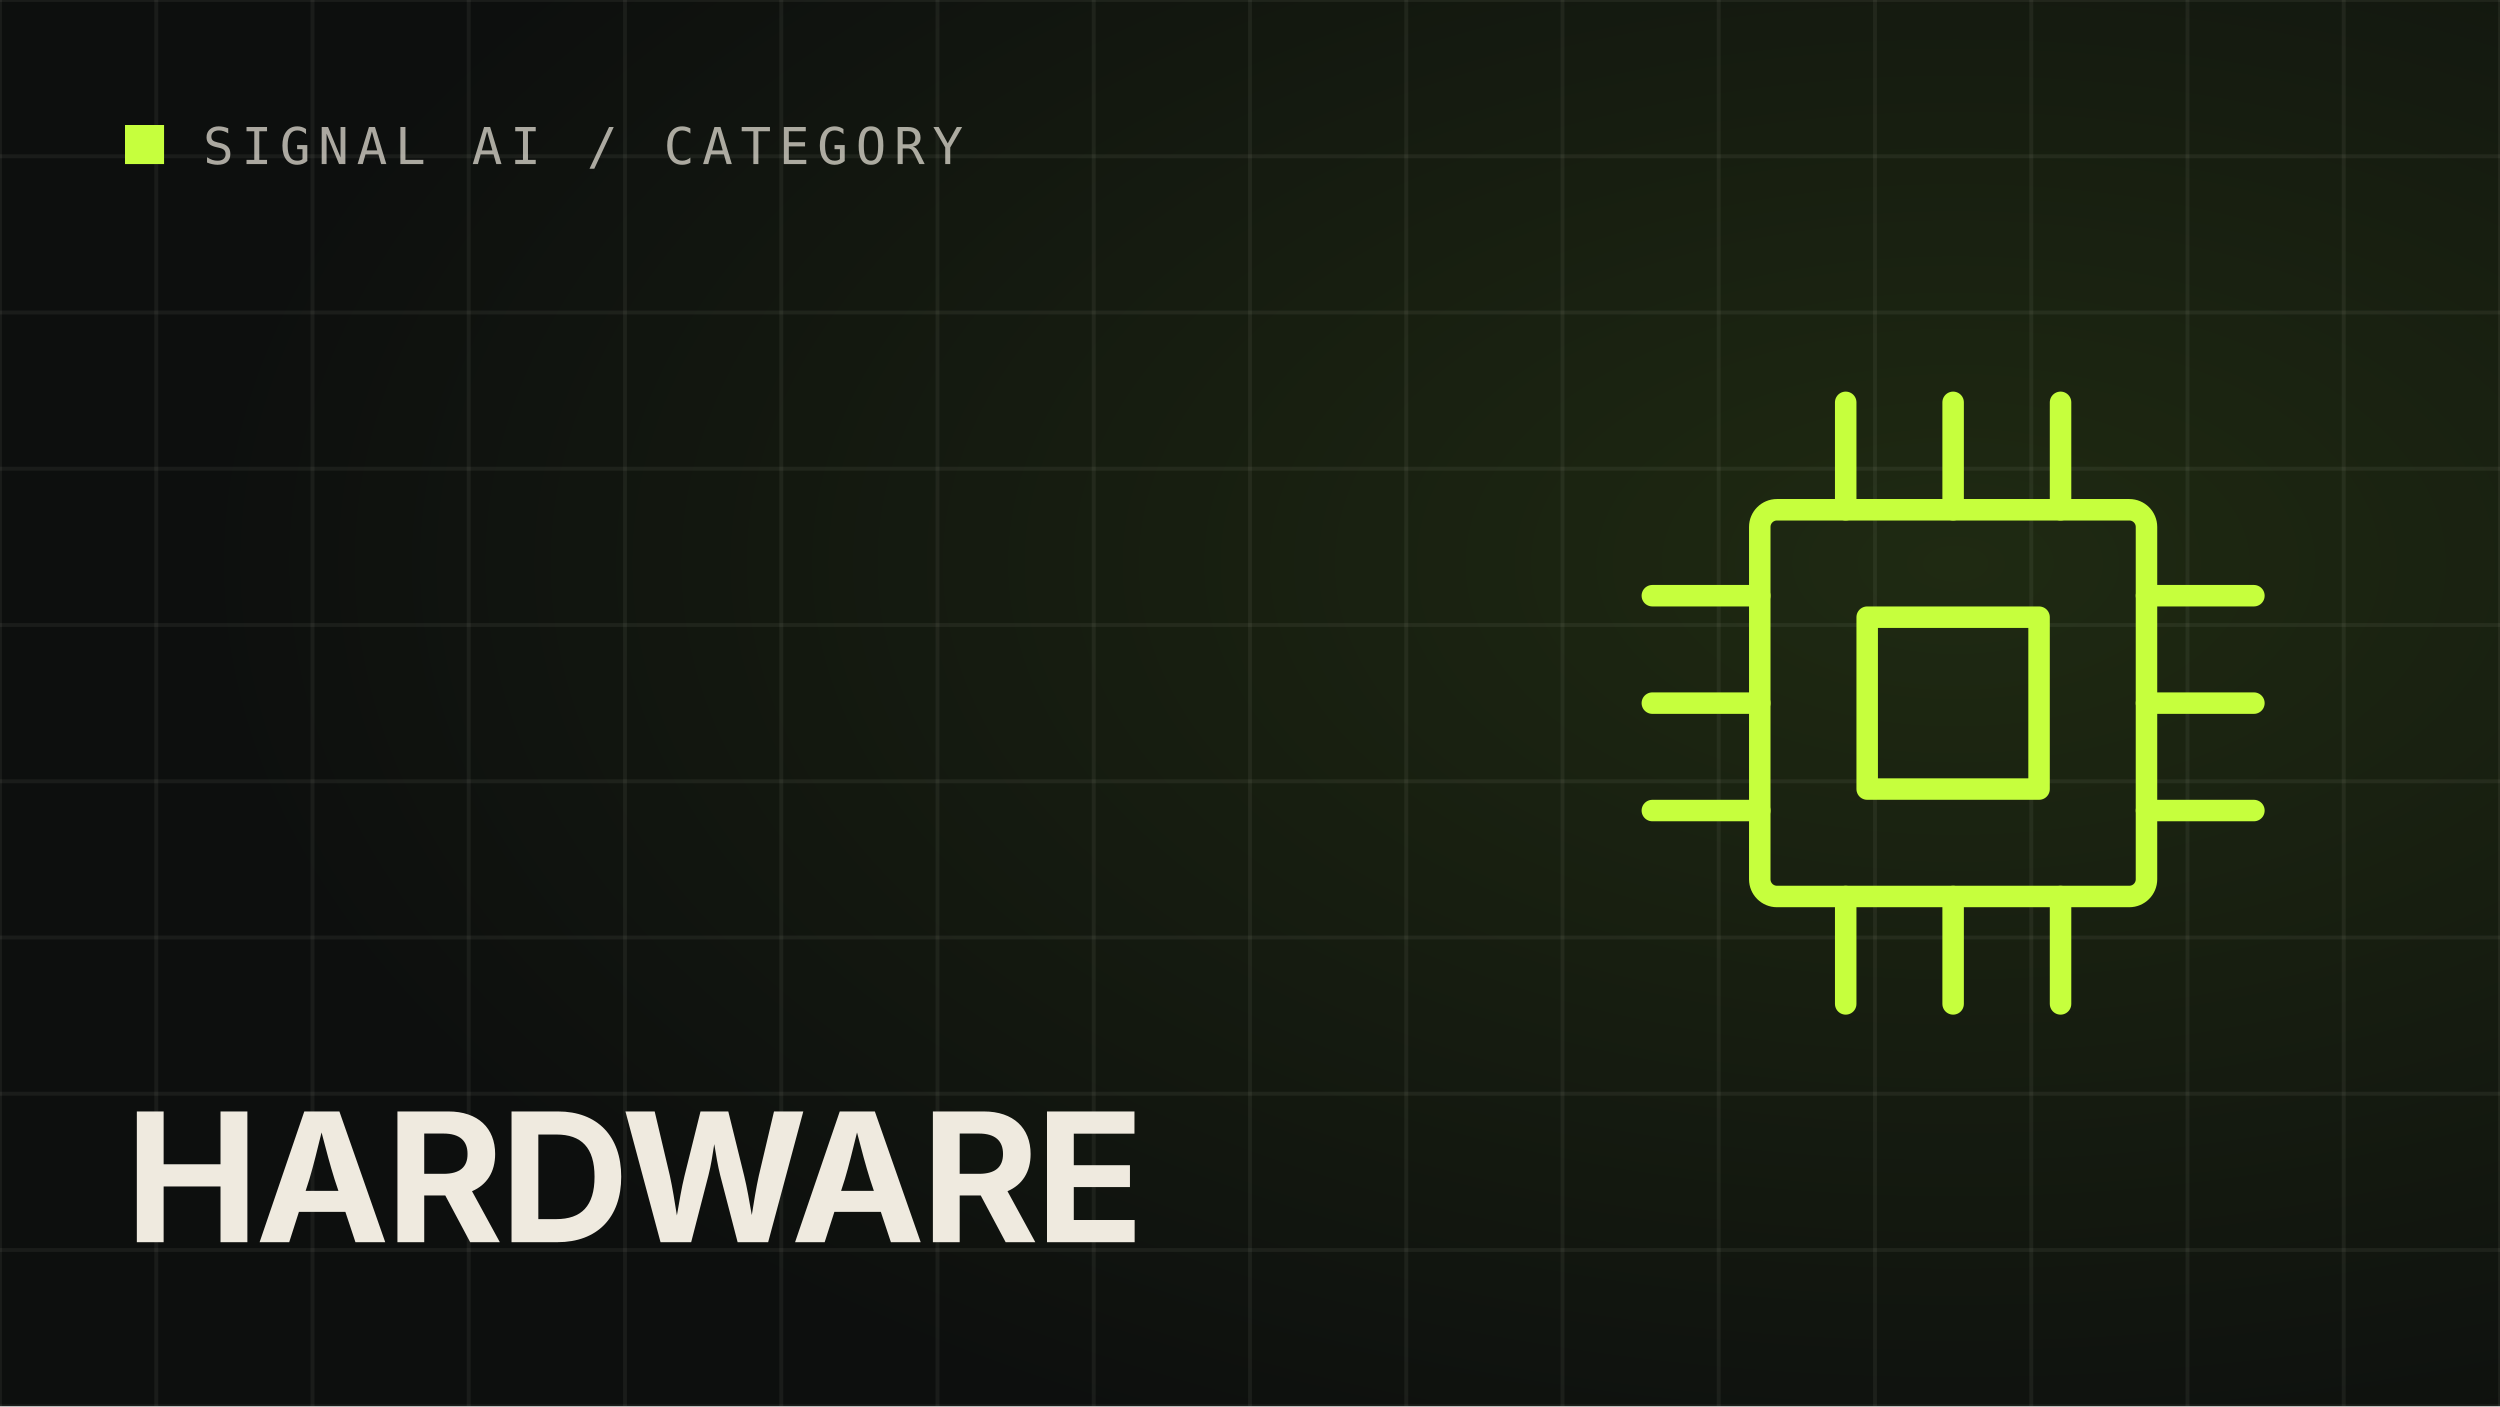
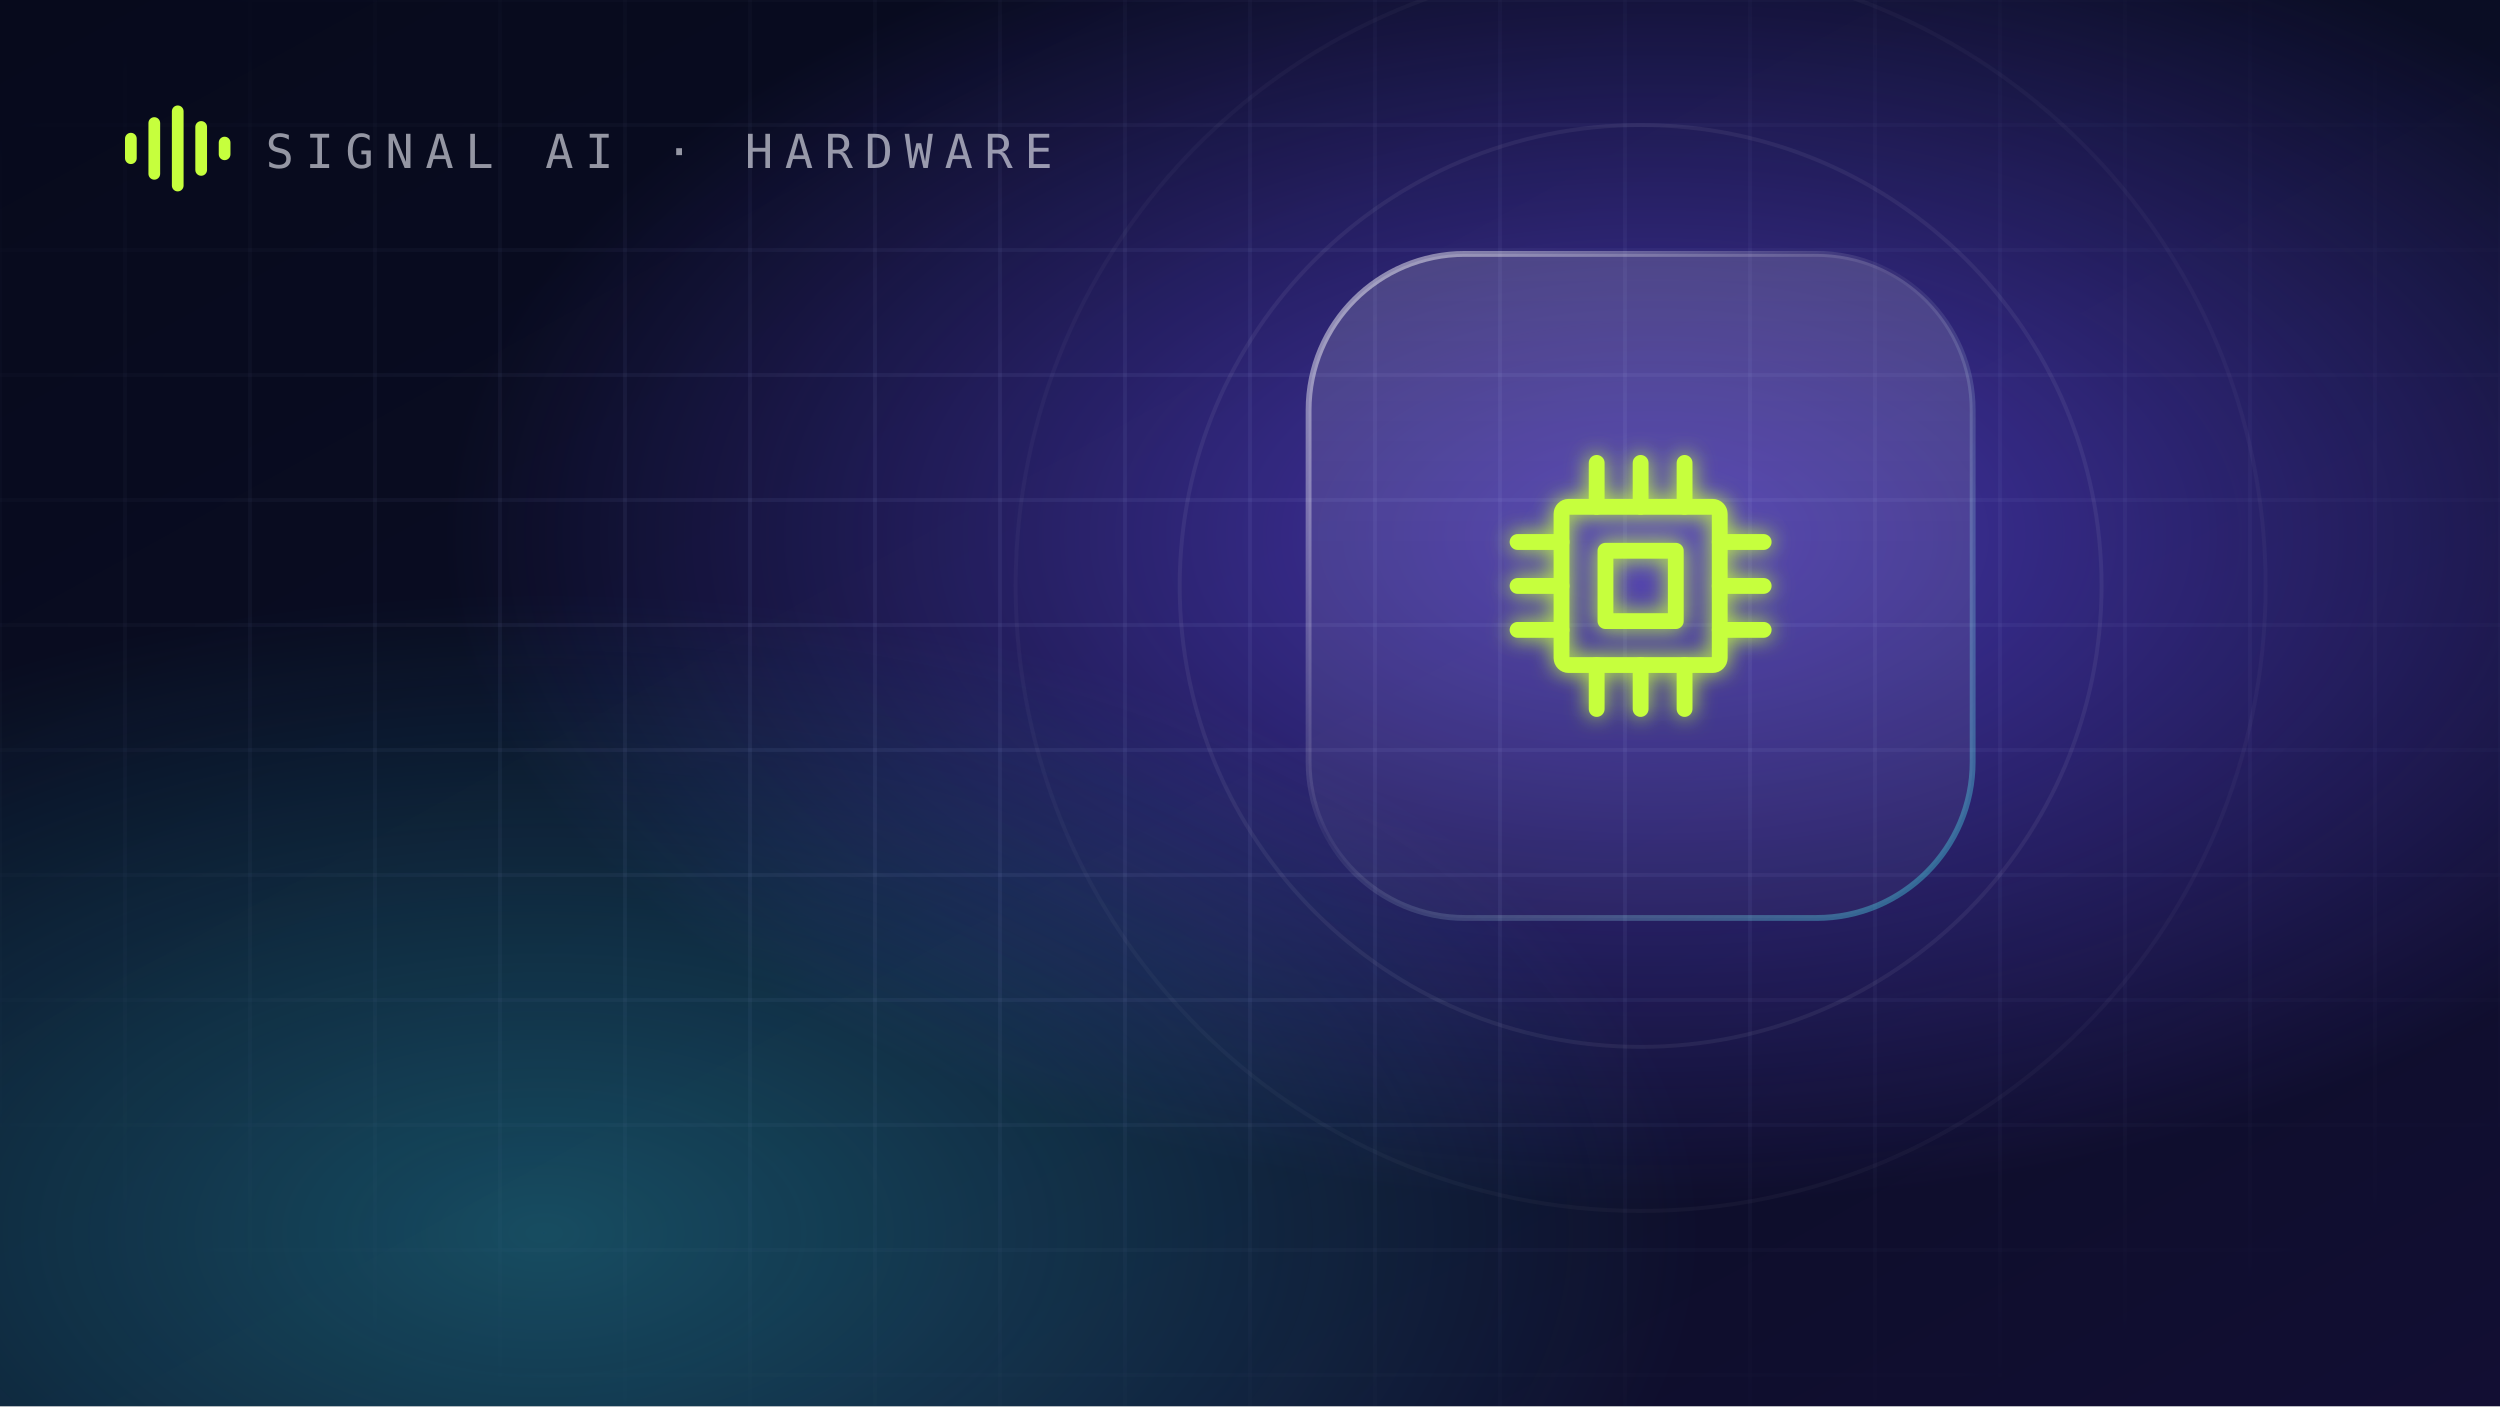
<svg xmlns="http://www.w3.org/2000/svg" viewBox="0 0 640 360" role="img" aria-label="HARDWARE category artwork">
  <defs>
-     <radialGradient id="g" cx="78%" cy="40%" r="70%">
-       <stop offset="0" stop-color="#1f2a12" />
-       <stop offset="1" stop-color="#0d0f0e" />
+     <linearGradient id="bg" x1="0" y1="0" x2="1" y2="1">
+       <stop offset="0" stop-color="#070a1c" />
+       <stop offset=".6" stop-color="#0b0e26" />
+       <stop offset="1" stop-color="#120e33" />
+     </linearGradient>
+     <radialGradient id="ga" cx="66%" cy="38%" r="48%">
+       <stop offset="0" stop-color="#6a4dff" stop-opacity=".62" />
+       <stop offset="1" stop-color="#6a4dff" stop-opacity="0" />
    </radialGradient>
+     <radialGradient id="gb" cx="22%" cy="88%" r="46%">
+       <stop offset="0" stop-color="#2fd0e0" stop-opacity=".32" />
+       <stop offset="1" stop-color="#2fd0e0" stop-opacity="0" />
+     </radialGradient>
+     <radialGradient id="fade" cx="50%" cy="45%" r="62%">
+       <stop offset=".35" stop-color="#fff" />
+       <stop offset="1" stop-color="#fff" stop-opacity="0" />
+     </radialGradient>
+     <mask id="m">
+       <rect width="640" height="360" fill="url(#fade)" />
+     </mask>
+     <linearGradient id="glass" x1="0" y1="0" x2="0" y2="1">
+       <stop offset="0" stop-color="#fff" stop-opacity=".16" />
+       <stop offset="1" stop-color="#fff" stop-opacity=".03" />
+     </linearGradient>
+     <linearGradient id="edge" x1="0" y1="0" x2="1" y2="1">
+       <stop offset="0" stop-color="#fff" stop-opacity=".55" />
+       <stop offset=".45" stop-color="#fff" stop-opacity=".05" />
+       <stop offset="1" stop-color="#2fd0e0" stop-opacity=".45" />
+     </linearGradient>
+     <filter id="glow" x="-50%" y="-50%" width="200%" height="200%">
+       <feGaussianBlur stdDeviation="6" result="b" />
+       <feMerge>
+         <feMergeNode in="b" />
+         <feMergeNode in="SourceGraphic" />
+       </feMerge>
+     </filter>
  </defs>
-   <rect width="640" height="360" fill="url(#g)" />
-   <g stroke="#efeadf" stroke-opacity=".06" stroke-width="1">
+   <rect width="640" height="360" fill="url(#bg)" />
+   <rect width="640" height="360" fill="url(#ga)" />
+   <rect width="640" height="360" fill="url(#gb)" />
+   <g stroke="#b0beff" stroke-opacity=".07" stroke-width="1" mask="url(#m)">
    <path d="M0 0V360" />
-     <path d="M40 0V360" />
-     <path d="M80 0V360" />
-     <path d="M120 0V360" />
+     <path d="M32 0V360" />
+     <path d="M64 0V360" />
+     <path d="M96 0V360" />
+     <path d="M128 0V360" />
    <path d="M160 0V360" />
-     <path d="M200 0V360" />
-     <path d="M240 0V360" />
-     <path d="M280 0V360" />
+     <path d="M192 0V360" />
+     <path d="M224 0V360" />
+     <path d="M256 0V360" />
+     <path d="M288 0V360" />
    <path d="M320 0V360" />
-     <path d="M360 0V360" />
-     <path d="M400 0V360" />
-     <path d="M440 0V360" />
+     <path d="M352 0V360" />
+     <path d="M384 0V360" />
+     <path d="M416 0V360" />
+     <path d="M448 0V360" />
    <path d="M480 0V360" />
-     <path d="M520 0V360" />
-     <path d="M560 0V360" />
-     <path d="M600 0V360" />
+     <path d="M512 0V360" />
+     <path d="M544 0V360" />
+     <path d="M576 0V360" />
+     <path d="M608 0V360" />
    <path d="M640 0V360" />
    <path d="M0 0H640" />
-     <path d="M0 40H640" />
-     <path d="M0 80H640" />
-     <path d="M0 120H640" />
+     <path d="M0 32H640" />
+     <path d="M0 64H640" />
+     <path d="M0 96H640" />
+     <path d="M0 128H640" />
    <path d="M0 160H640" />
-     <path d="M0 200H640" />
-     <path d="M0 240H640" />
-     <path d="M0 280H640" />
+     <path d="M0 192H640" />
+     <path d="M0 224H640" />
+     <path d="M0 256H640" />
+     <path d="M0 288H640" />
    <path d="M0 320H640" />
-     <path d="M0 360H640" />
+     <path d="M0 352H640" />
  </g>
-   <g transform="translate(390 70) scale(1.1)" fill="none" stroke="#c6ff3d" stroke-width="5" stroke-linecap="round" stroke-linejoin="round">
+   <circle cx="420" cy="150" r="118" fill="none" stroke="#fff" stroke-opacity=".06" />
+   <circle cx="420" cy="150" r="160" fill="none" stroke="#fff" stroke-opacity=".035" />
+   <rect x="335" y="65" width="170" height="170" rx="40" fill="url(#glass)" stroke="url(#edge)" stroke-width="1.5" />
+   <g transform="translate(375 105) scale(.45)" fill="none" stroke="#c6ff3d" stroke-width="9" stroke-linecap="round" stroke-linejoin="round" filter="url(#glow)">
    <rect x="55" y="55" width="90" height="90" rx="4" />
    <rect x="80" y="80" width="40" height="40" />
    <path d="M75 55V30M100 55V30M125 55V30M75 145V170M100 145V170M125 145V170M55 75H30M55 100H30M55 125H30M145 75H170M145 100H170M145 125H170" />
  </g>
-   <rect x="32" y="32" width="10" height="10" fill="#c6ff3d" />
-   <text x="52" y="42" fill="#efeadf" fill-opacity=".7" font-family="ui-monospace,Menlo,monospace" font-size="13" letter-spacing="2">SIGNAL AI / CATEGORY</text>
-   <text x="32" y="318" fill="#efeadf" font-family="Space Grotesk,Inter,system-ui,sans-serif" font-weight="700" font-size="46" letter-spacing="-1">HARDWARE</text>
+   <g fill="#c6ff3d">
+     <rect x="32" y="34" width="3" height="8" rx="1.5" />
+     <rect x="38" y="30" width="3" height="16" rx="1.5" />
+     <rect x="44" y="27" width="3" height="22" rx="1.5" />
+     <rect x="50" y="31" width="3" height="14" rx="1.5" />
+     <rect x="56" y="35" width="3" height="6" rx="1.5" />
+   </g>
+   <text x="68" y="43" fill="#f2f4fb" fill-opacity=".6" font-family="ui-monospace,Menlo,monospace" font-size="12" letter-spacing="3">SIGNAL AI · HARDWARE</text>
</svg>
